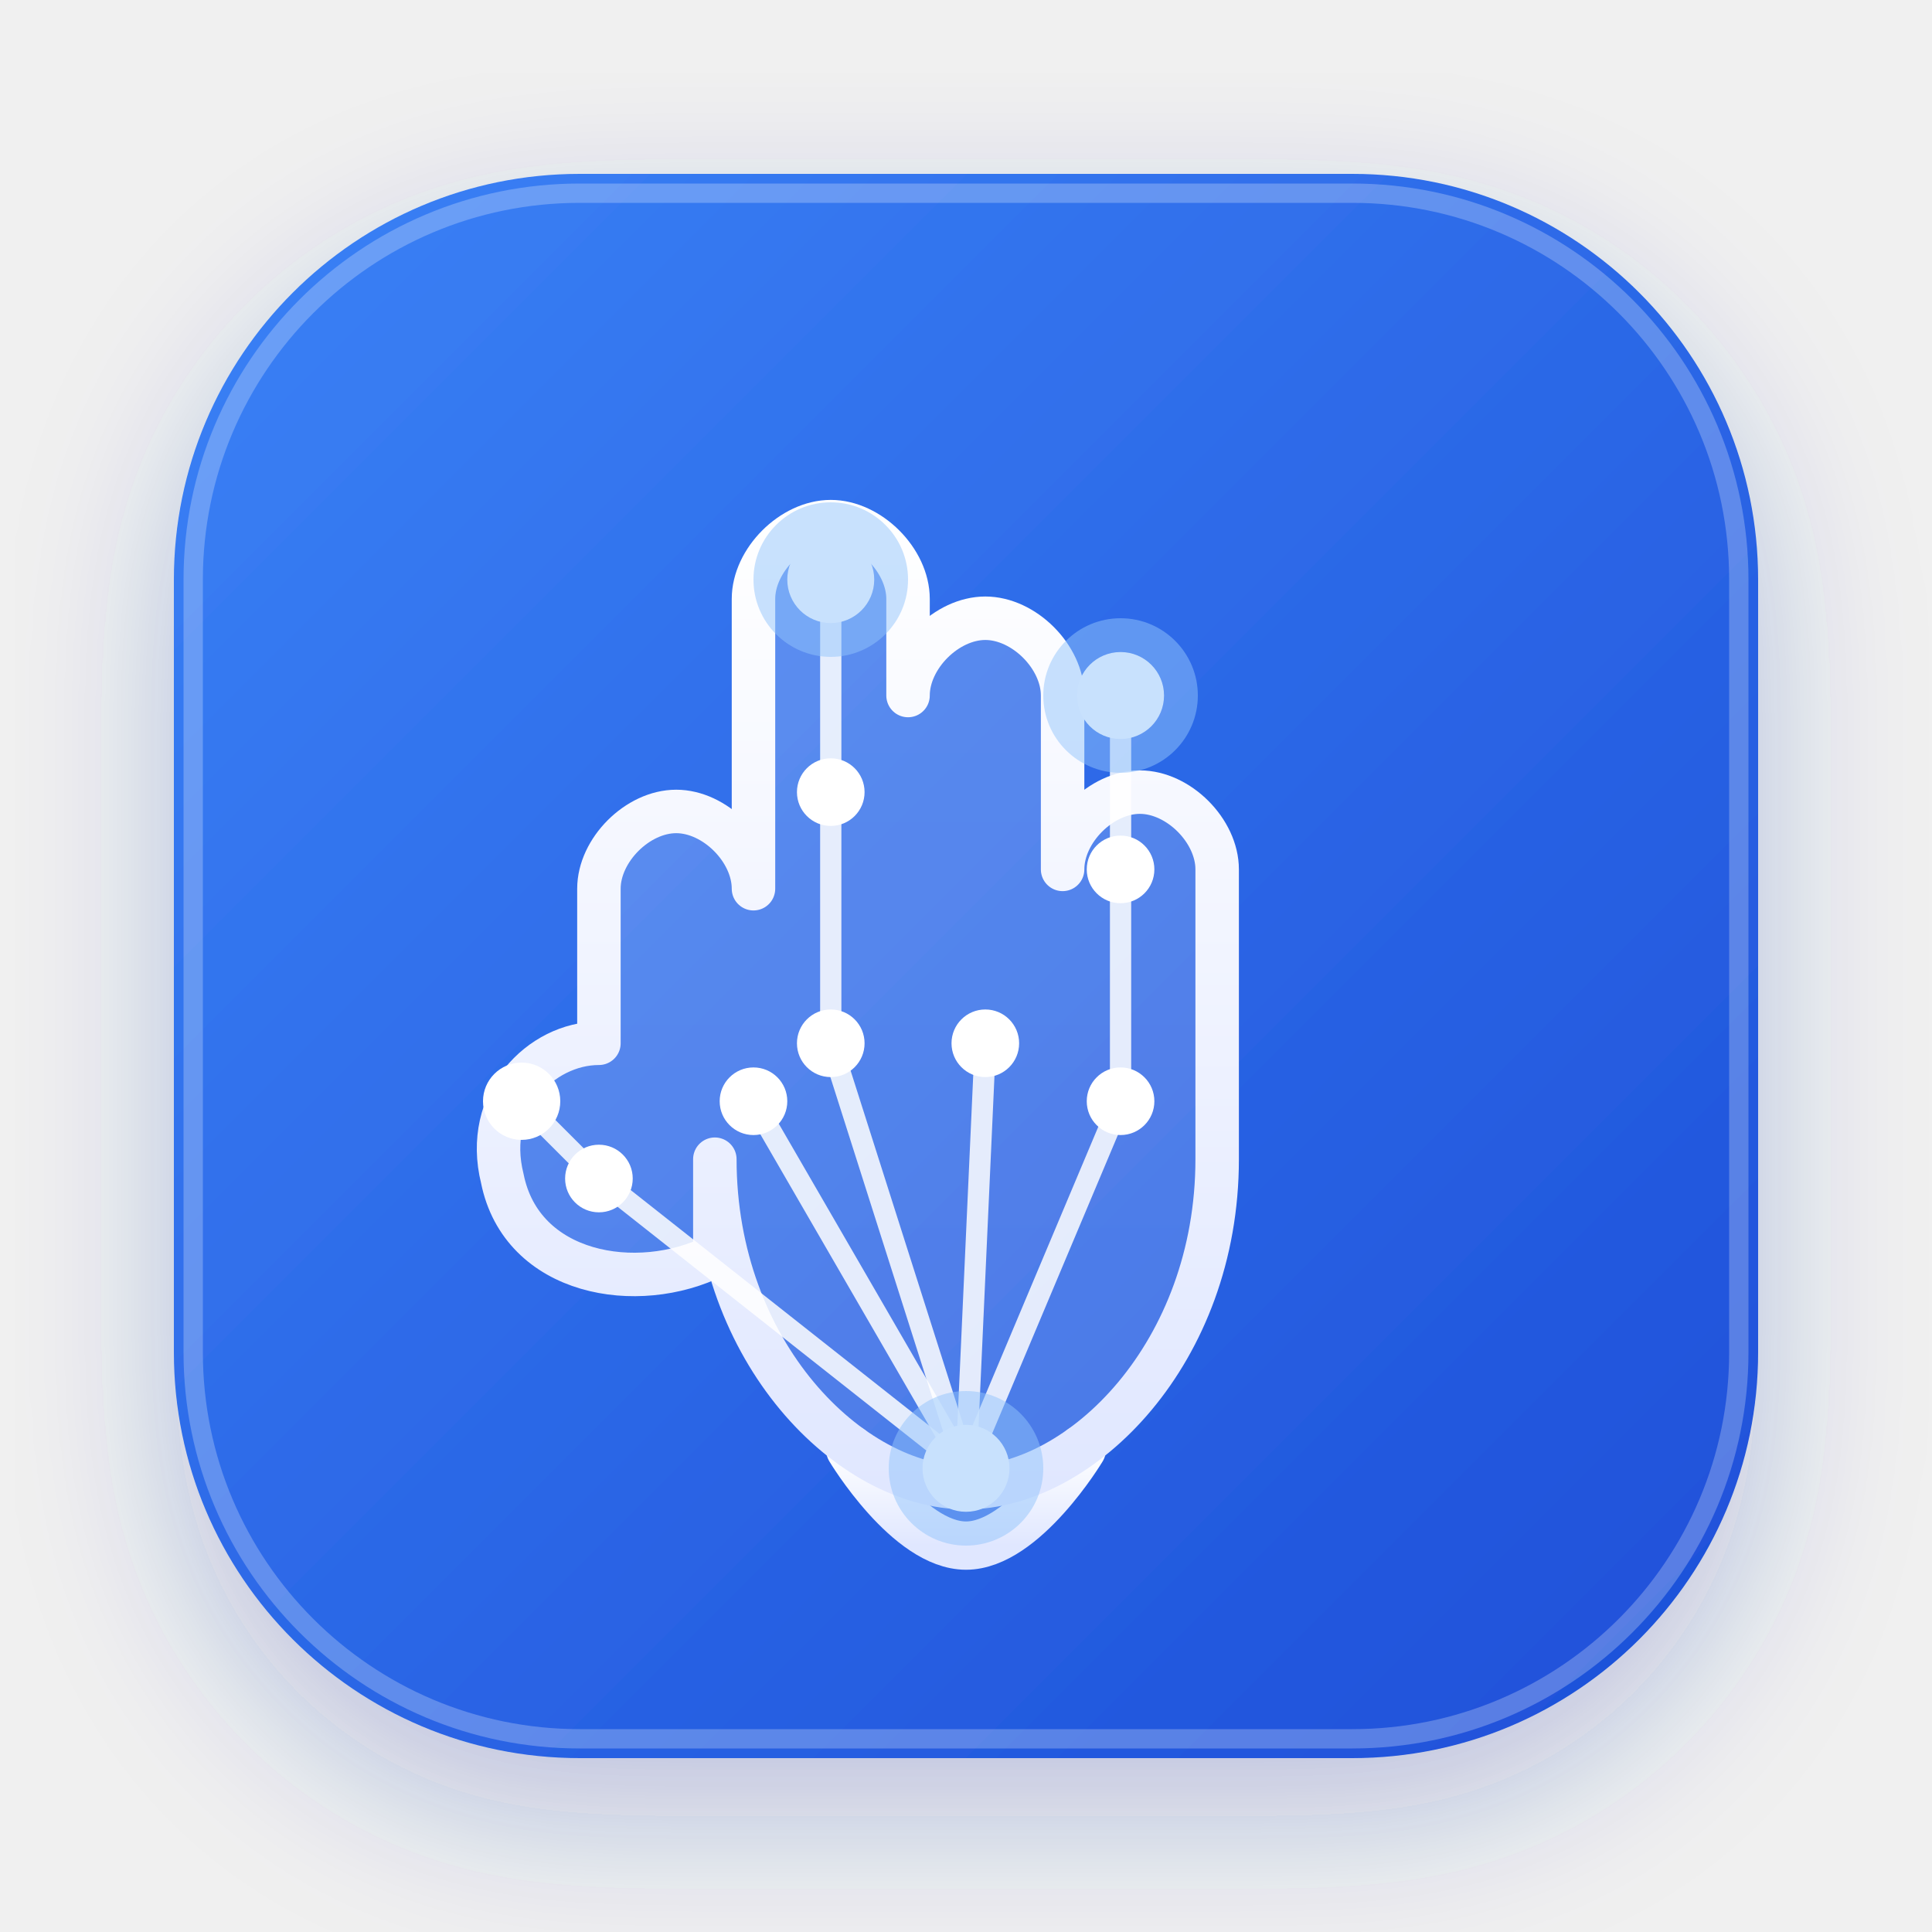
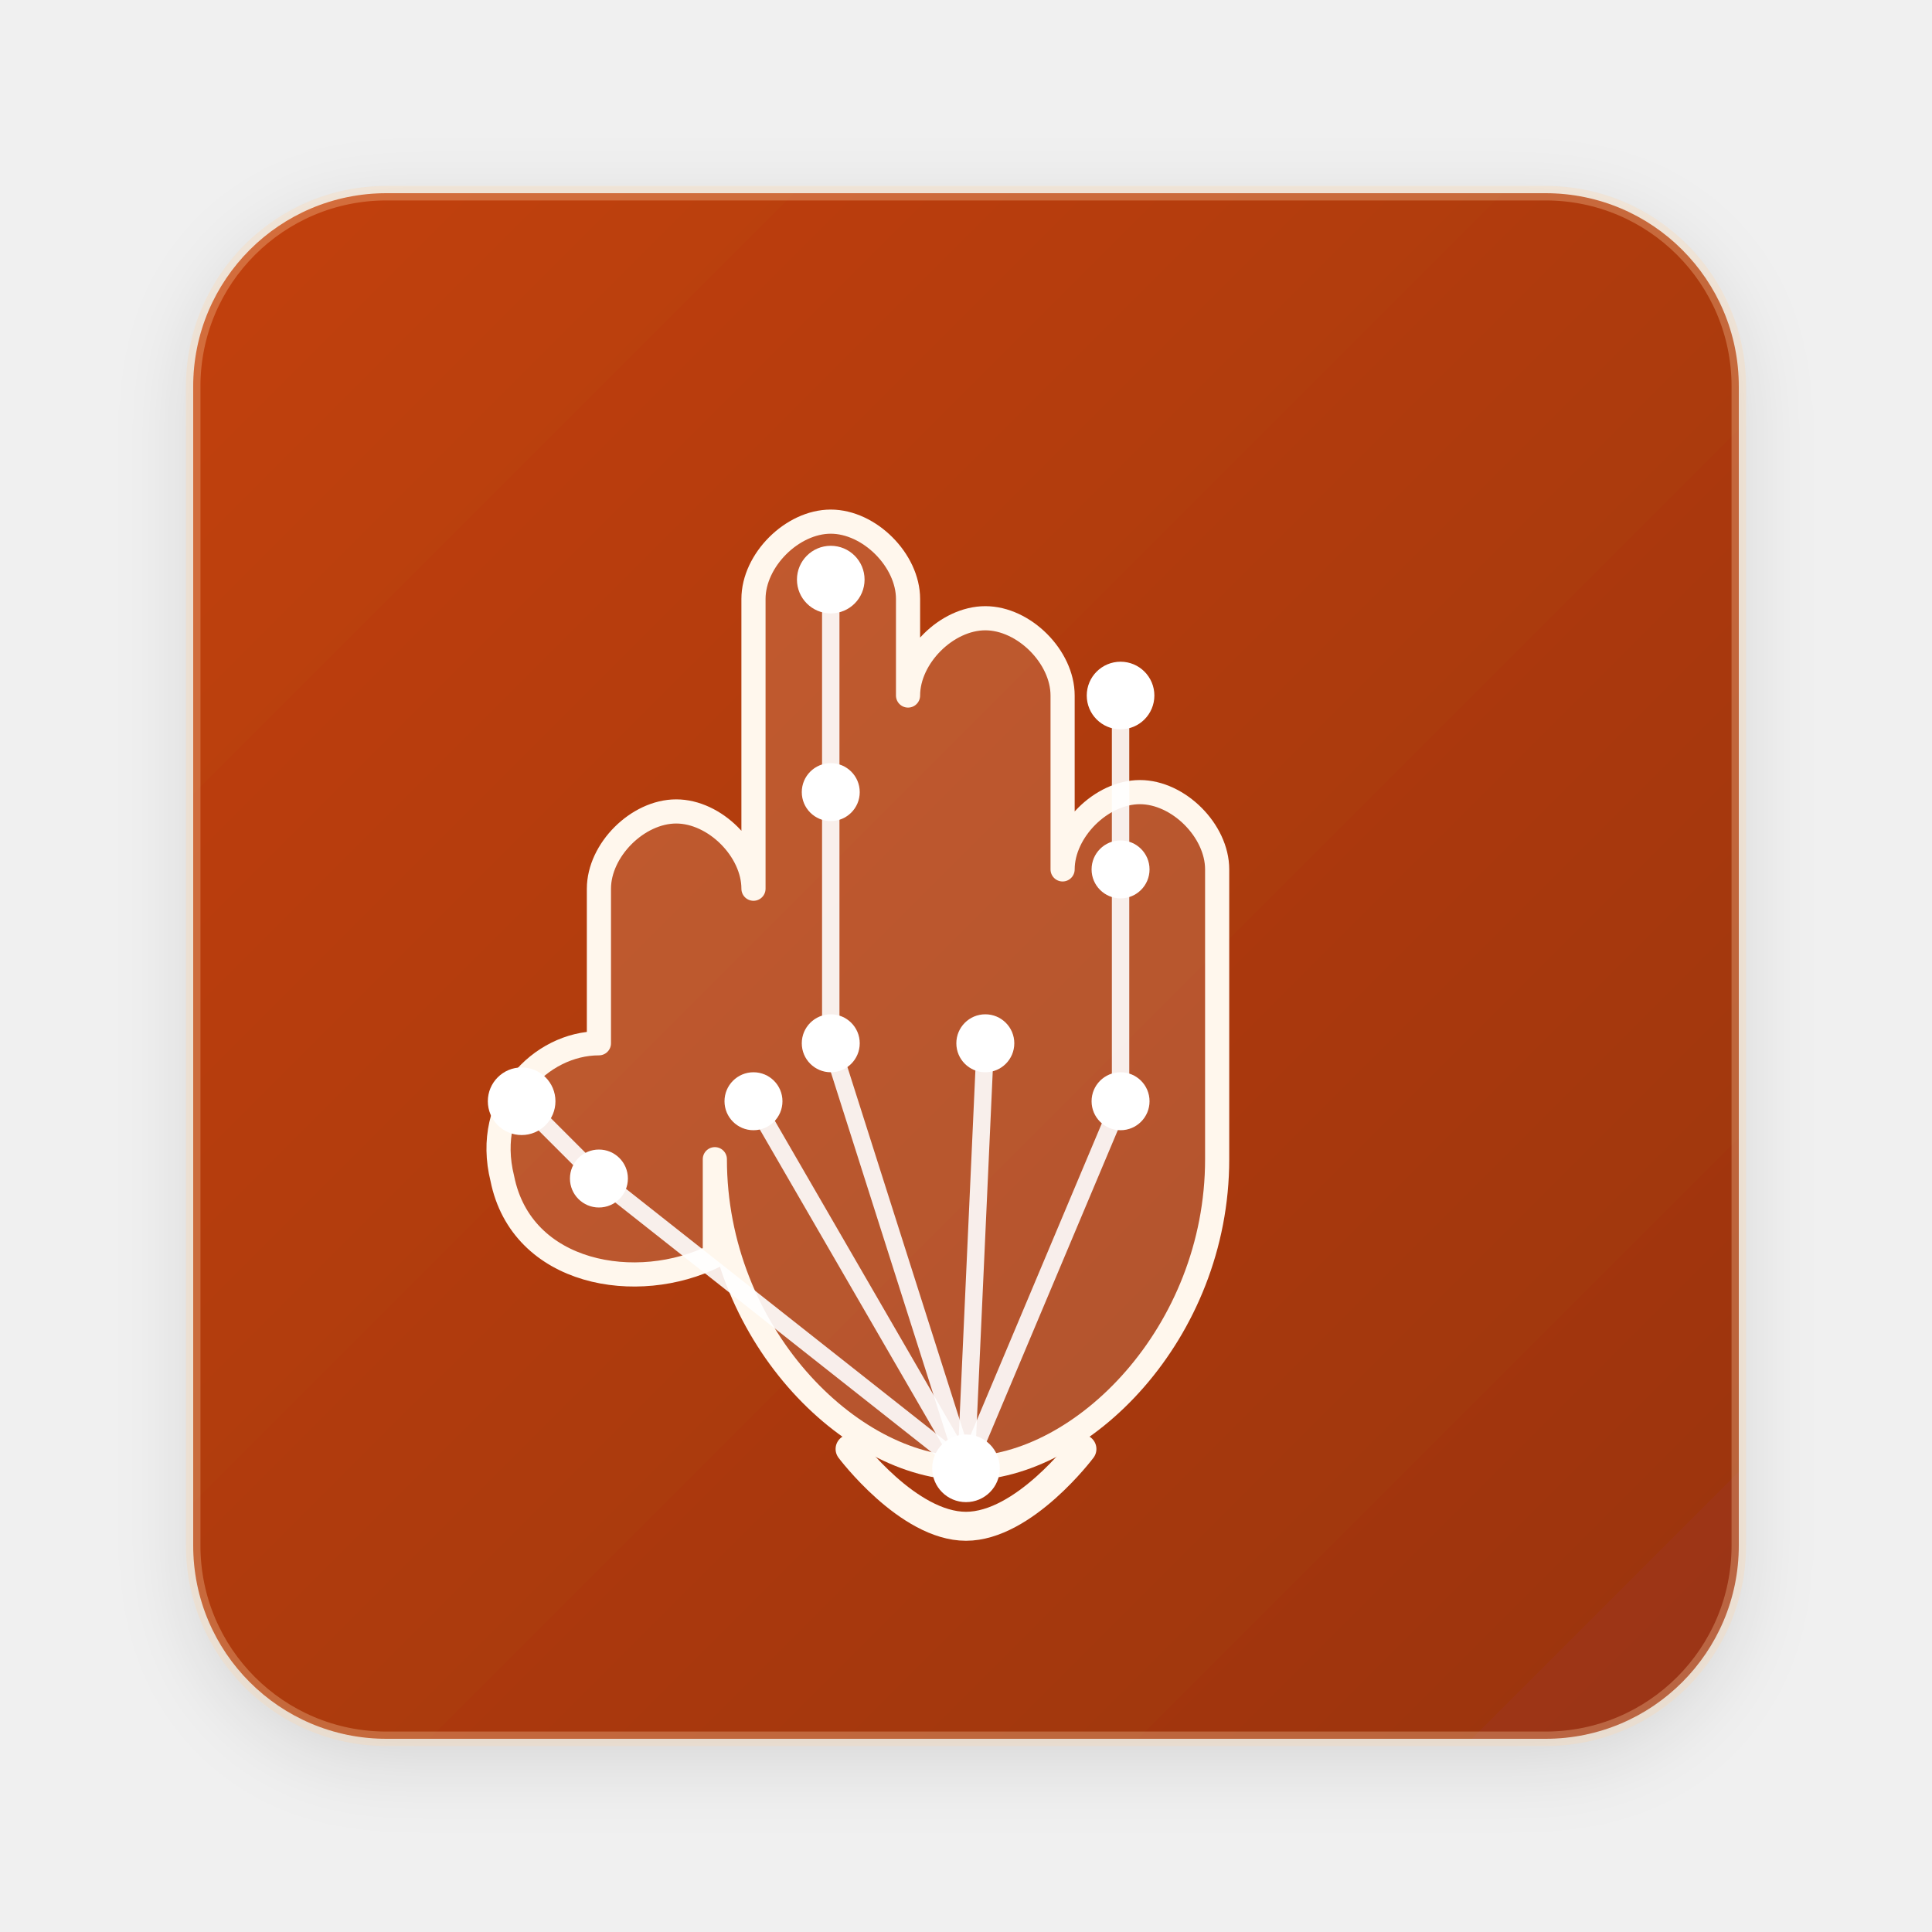
<svg xmlns="http://www.w3.org/2000/svg" viewBox="0 0 200 200" width="100%" height="100%">
  <defs>
    <linearGradient id="badgeGrad" x1="0%" y1="0%" x2="100%" y2="100%">
-       <stop offset="0%" stop-color="#3b82f6" />
-       <stop offset="100%" stop-color="#1d4ed8" />
+       <stop offset="0%" stop-color="#c2410c" />
+       <stop offset="100%" stop-color="#9a3412" />
    </linearGradient>
-     <filter id="shadow" x="-10%" y="-10%" width="130%" height="130%">
-       <feDropShadow dx="0" dy="6" stdDeviation="8" flood-color="#1e40af" flood-opacity="0.25" />
+     <filter id="shadow" x="-5%" y="-5%" width="115%" height="115%">
+       <feDropShadow dx="0" dy="2" stdDeviation="4" flood-color="#1c1917" flood-opacity="0.12" />
    </filter>
-     <linearGradient id="handGrad" x1="0%" y1="0%" x2="0%" y2="100%">
-       <stop offset="0%" stop-color="#ffffff" />
-       <stop offset="100%" stop-color="#e0e7ff" />
-     </linearGradient>
  </defs>
-   <rect x="18" y="18" width="164" height="164" rx="42" fill="url(#badgeGrad)" filter="url(#shadow)" />
-   <rect x="20" y="20" width="160" height="160" rx="40" fill="none" stroke="#ffffff" stroke-opacity="0.25" stroke-width="2" />
+   <rect x="20" y="20" width="160" height="160" rx="20" fill="url(#badgeGrad)" filter="url(#shadow)" />
+   <rect x="20" y="20" width="160" height="160" rx="20" fill="none" stroke="#fed7aa" stroke-opacity="0.3" stroke-width="1.5" />
  <g transform="translate(42, 38)">
-     <path d="M 46,112 C 46,112 52,122 58,122 C 64,122 70,112 70,112" fill="none" stroke="url(#handGrad)" stroke-width="5" stroke-linecap="round" />
-     <path d="M 32,82 C 32,102 46,116 58,116 C 70,116 84,102 84,82 L 84,52 C 84,48 80,44 76,44 C 72,44 68,48 68,52 L 68,34 C 68,30 64,26 60,26 C 56,26 52,30 52,34 L 52,24 C 52,20 48,16 44,16 C 40,16 36,20 36,24 L 36,54 C 36,50 32,46 28,46 C 24,46 20,50 20,54 L 20,70 C 14,70 8,76 10,84 C 12,94 24,96 32,92 Z" fill="url(#handGrad)" fill-opacity="0.2" stroke="url(#handGrad)" stroke-width="4.5" stroke-linejoin="round" stroke-linecap="round" />
-     <g stroke="#ffffff" stroke-width="2.2" stroke-linecap="round" stroke-linejoin="round" stroke-opacity="0.85">
+     <path d="M 46,112 C 46,112 52,120 58,120 C 64,120 70,112 70,112" fill="none" stroke="#fff7ed" stroke-width="3" stroke-linecap="round" />
+     <path d="M 32,82 C 32,100 46,114 58,114 C 70,114 84,100 84,82 L 84,52 C 84,48 80,44 76,44 C 72,44 68,48 68,52 L 68,34 C 68,30 64,26 60,26 C 56,26 52,30 52,34 L 52,24 C 52,20 48,16 44,16 C 40,16 36,20 36,24 L 36,54 C 36,50 32,46 28,46 C 24,46 20,50 20,54 L 20,70 C 14,70 8,76 10,84 C 12,94 24,96 32,92 Z" fill="#fff7ed" fill-opacity="0.15" stroke="#fff7ed" stroke-width="2.5" stroke-linejoin="round" stroke-linecap="round" />
+     <g stroke="#ffffff" stroke-width="1.8" stroke-linecap="round" stroke-linejoin="round" stroke-opacity="0.9">
      <line x1="58" y1="114" x2="36" y2="76" />
      <line x1="58" y1="114" x2="44" y2="70" />
      <line x1="58" y1="114" x2="60" y2="70" />
      <line x1="58" y1="114" x2="74" y2="76" />
      <line x1="58" y1="114" x2="20" y2="84" />
      <line x1="20" y1="84" x2="12" y2="76" />
      <line x1="44" y1="70" x2="44" y2="44" />
      <line x1="44" y1="44" x2="44" y2="22" />
      <line x1="74" y1="76" x2="74" y2="52" />
      <line x1="74" y1="52" x2="74" y2="34" />
    </g>
-     <circle cx="58" cy="114" r="4.5" fill="#ffffff" />
-     <circle cx="58" cy="114" r="8" fill="#93c5fd" fill-opacity="0.5" />
-     <circle cx="20" cy="84" r="3.5" fill="#ffffff" />
-     <circle cx="36" cy="76" r="3.5" fill="#ffffff" />
-     <circle cx="44" cy="70" r="3.5" fill="#ffffff" />
-     <circle cx="60" cy="70" r="3.5" fill="#ffffff" />
-     <circle cx="74" cy="76" r="3.5" fill="#ffffff" />
-     <circle cx="12" cy="76" r="4" fill="#ffffff" />
-     <circle cx="44" cy="44" r="3.5" fill="#ffffff" />
-     <circle cx="44" cy="22" r="4.5" fill="#ffffff" />
-     <circle cx="44" cy="22" r="8" fill="#93c5fd" fill-opacity="0.5" />
-     <circle cx="74" cy="52" r="3.5" fill="#ffffff" />
-     <circle cx="74" cy="34" r="4.5" fill="#ffffff" />
-     <circle cx="74" cy="34" r="8" fill="#93c5fd" fill-opacity="0.5" />
+     <circle cx="58" cy="114" r="3.5" fill="#ffffff" />
+     <circle cx="20" cy="84" r="3" fill="#ffffff" />
+     <circle cx="36" cy="76" r="3" fill="#ffffff" />
+     <circle cx="44" cy="70" r="3" fill="#ffffff" />
+     <circle cx="60" cy="70" r="3" fill="#ffffff" />
+     <circle cx="74" cy="76" r="3" fill="#ffffff" />
+     <circle cx="12" cy="76" r="3.5" fill="#ffffff" />
+     <circle cx="44" cy="44" r="3" fill="#ffffff" />
+     <circle cx="44" cy="22" r="3.5" fill="#ffffff" />
+     <circle cx="74" cy="52" r="3" fill="#ffffff" />
+     <circle cx="74" cy="34" r="3.5" fill="#ffffff" />
  </g>
</svg>
